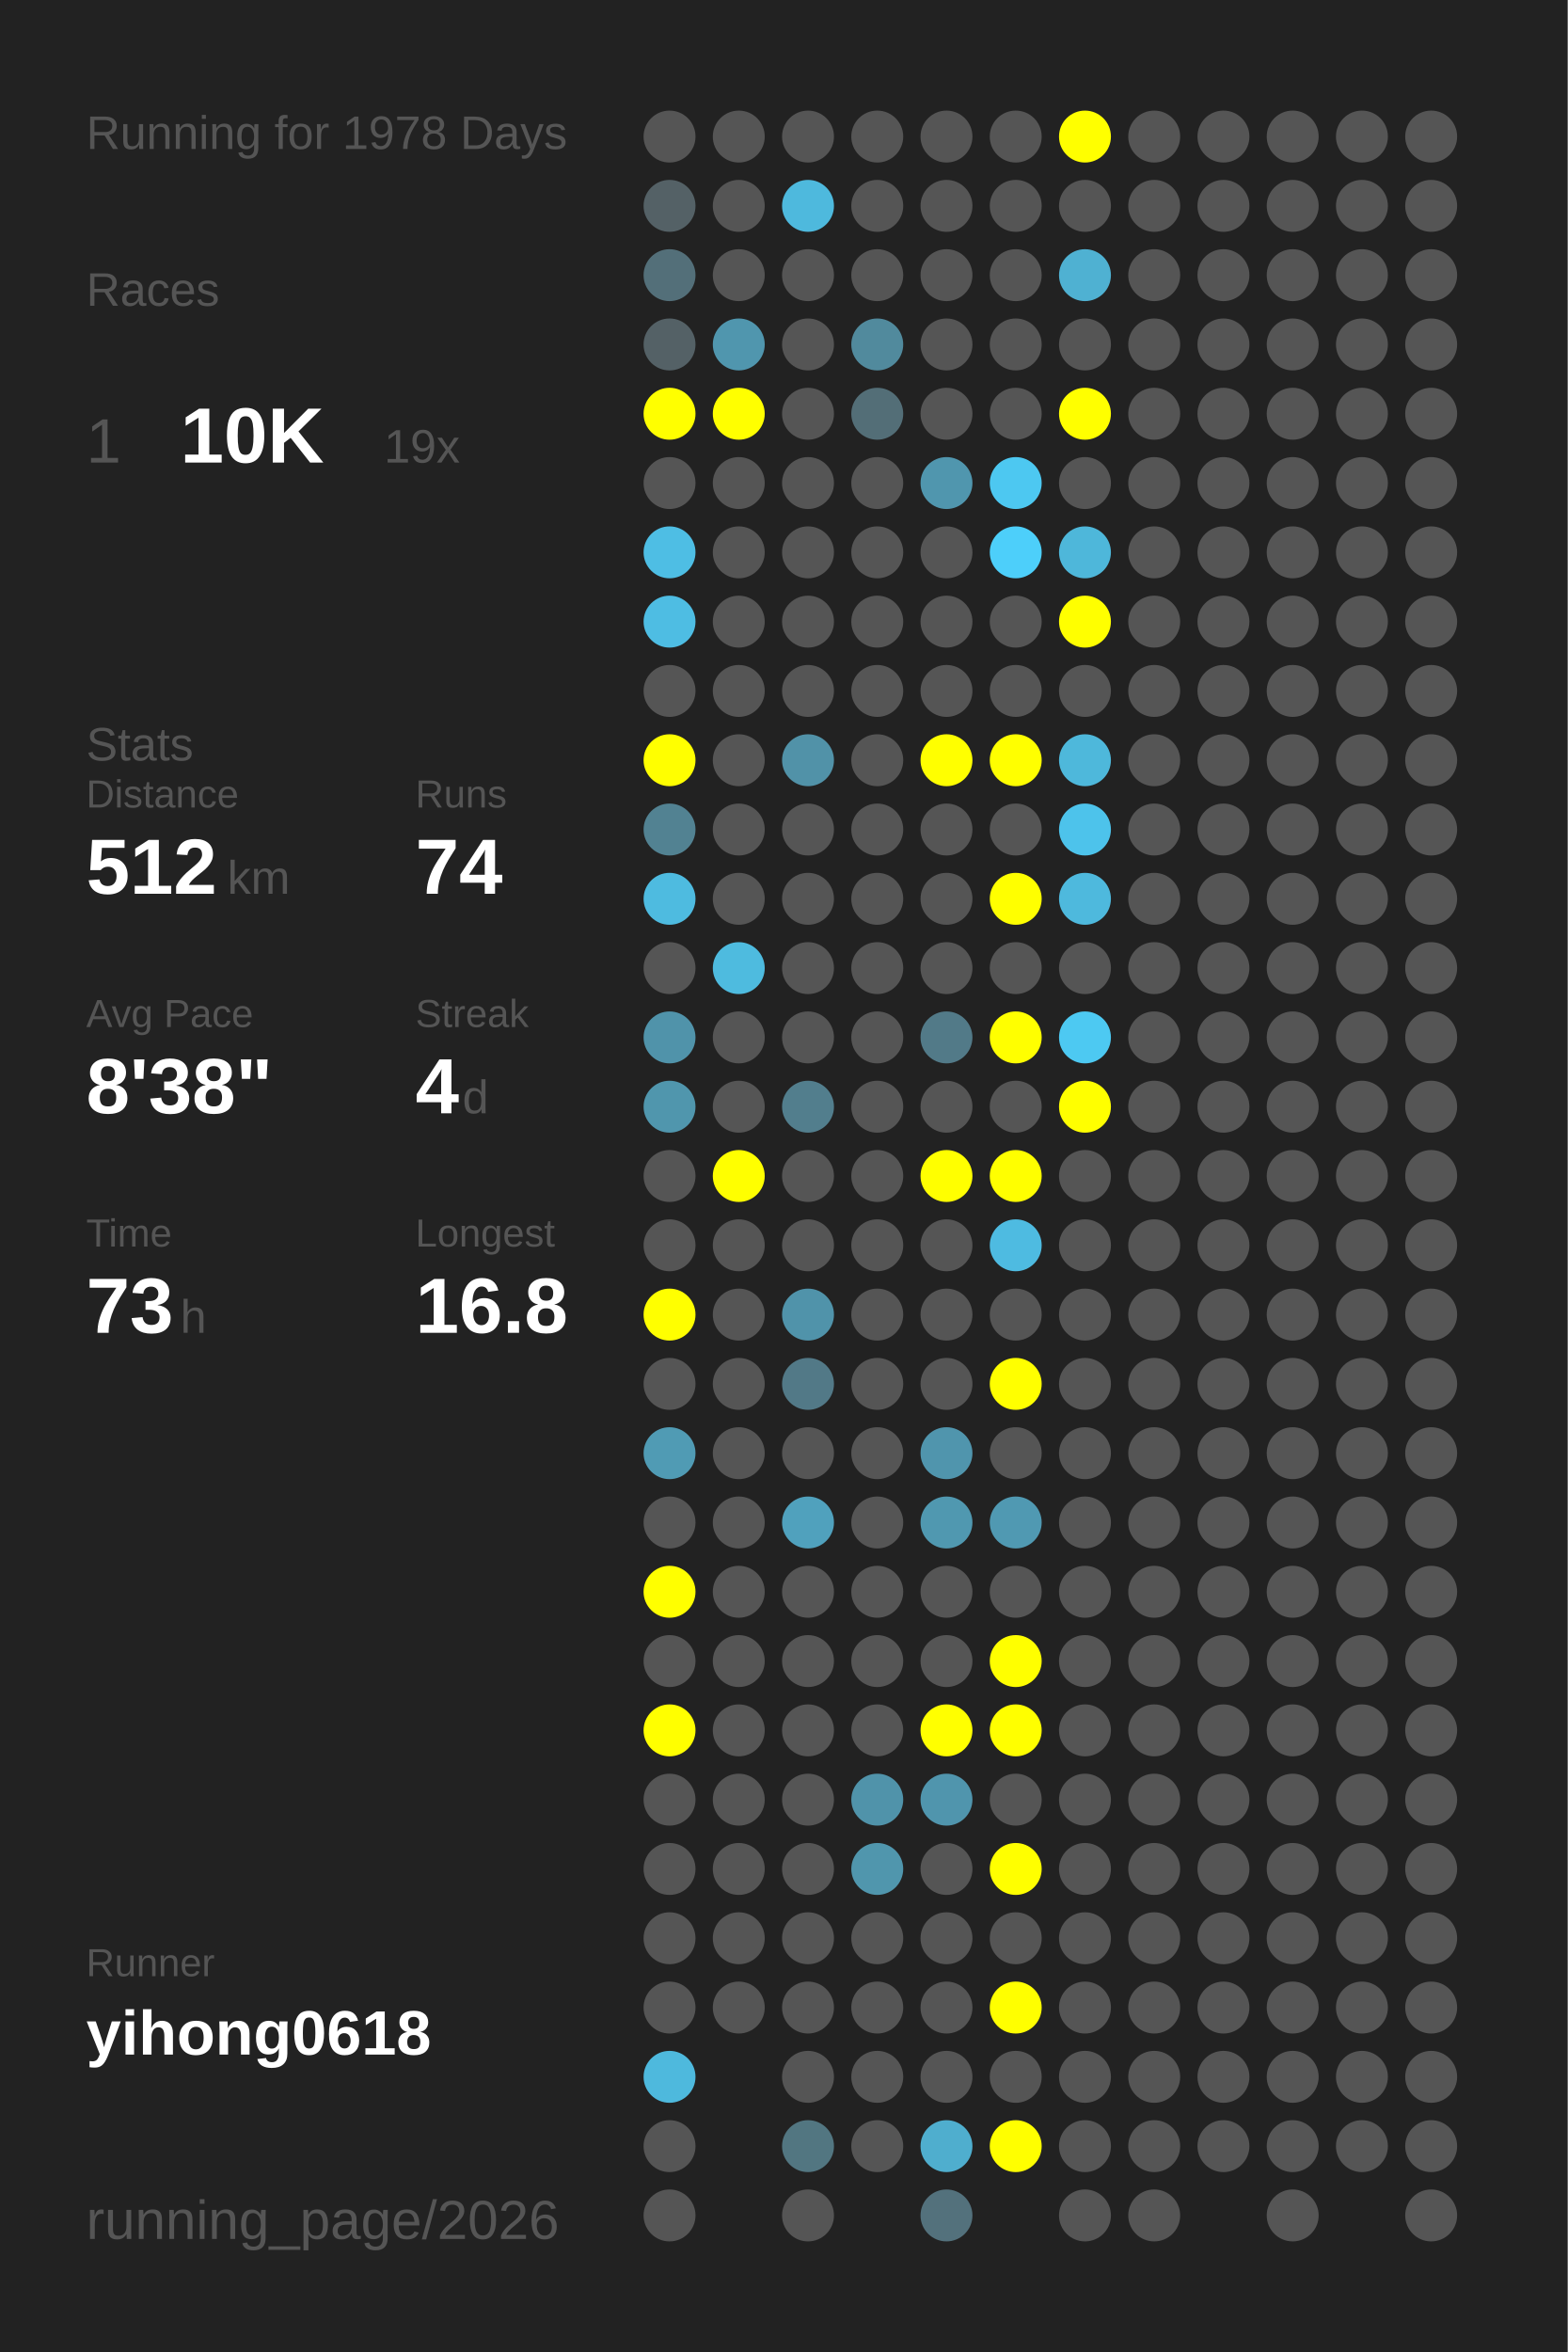
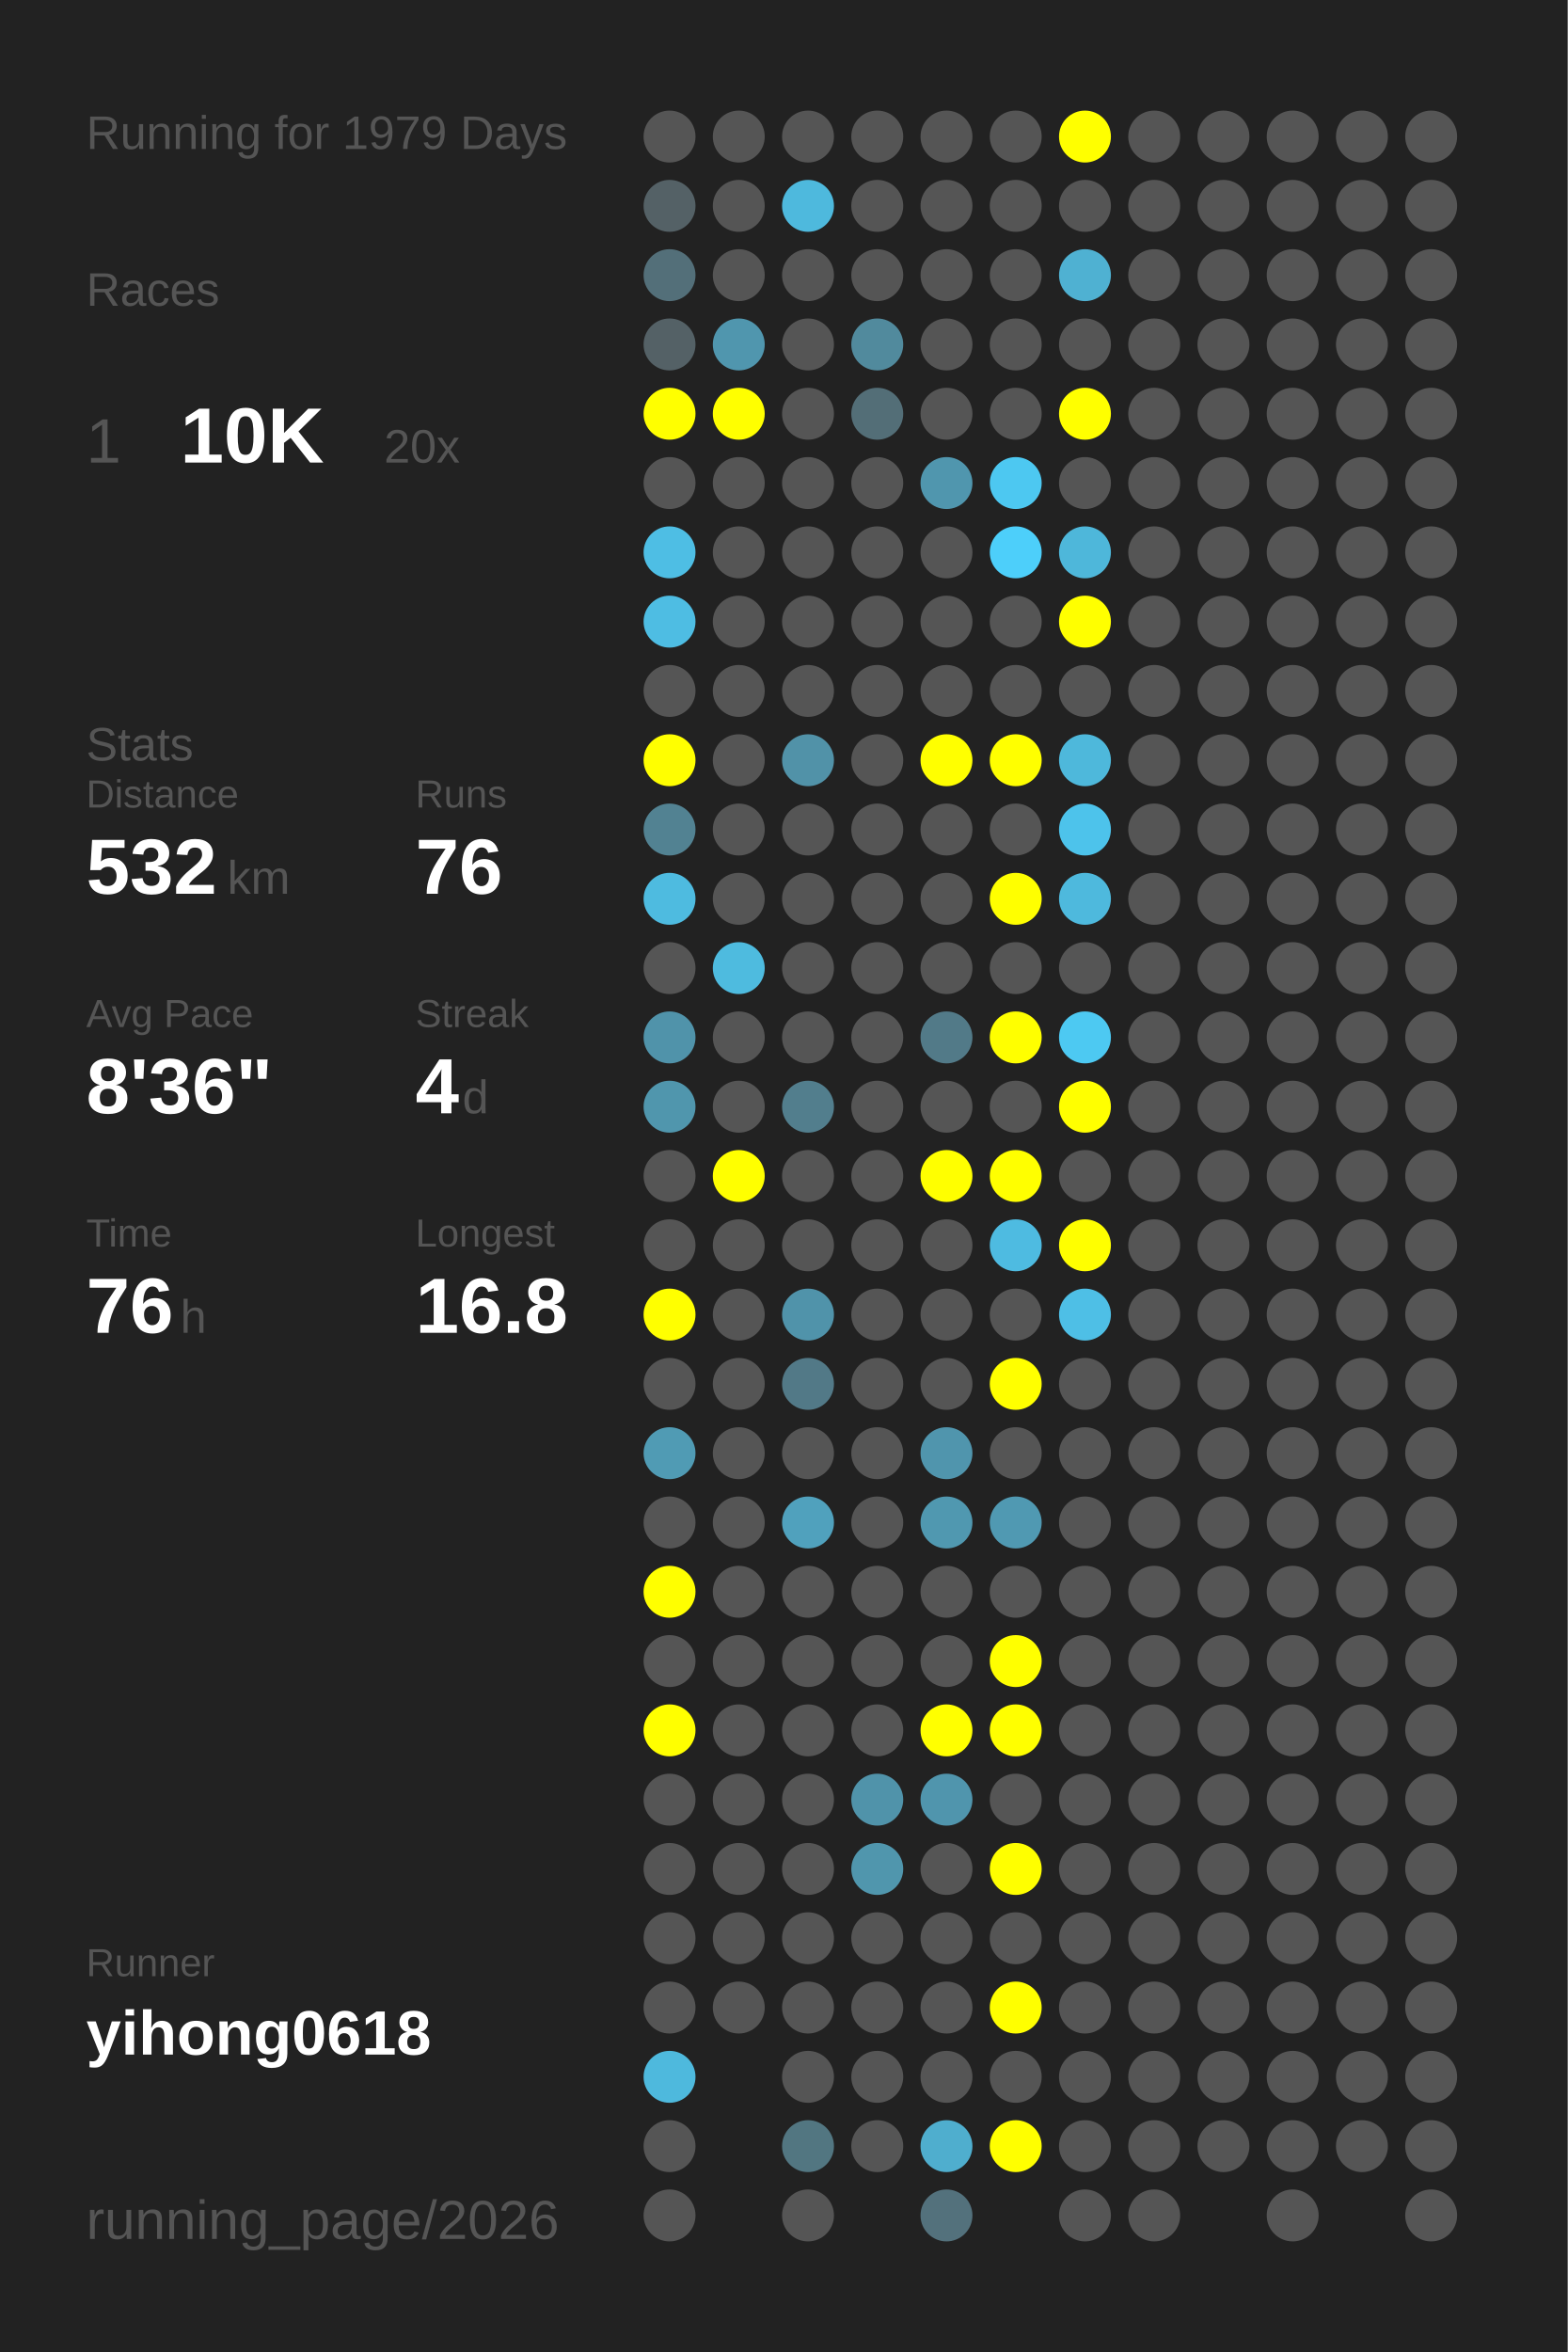
<svg xmlns="http://www.w3.org/2000/svg" baseProfile="full" height="300mm" version="1.1" viewBox="0,0,200,300" width="200mm">
  <defs />
  <rect fill="#222222" height="300" width="200" x="0" y="0" />
-   <text fill="#555555" style="font-size:6px; font-family:Arial;" x="11" y="19">Running for 1978 Days</text>
+   <text fill="#555555" style="font-size:6px; font-family:Arial;" x="11" y="19">Running for 1979 Days</text>
  <text fill="#555555" style="font-size:6px; font-family:Arial;" x="11" y="39">Races</text>
  <text fill="#555555" style="font-size:8px; font-family:Arial;" x="11" y="59">1</text>
  <text fill="#FFFFFF" style="font-size:10px; font-family:Arial; font-weight:bold;" x="23" y="59">10K</text>
-   <text fill="#555555" style="font-size:6px; font-family:Arial;" x="49" y="59">19x</text>
+   <text fill="#555555" style="font-size:6px; font-family:Arial;" x="49" y="59">20x</text>
  <text fill="#555555" style="font-size:6px; font-family:Arial;" x="11" y="97">Stats</text>
  <text fill="#555555" style="font-size:5px; font-family:Arial;" x="11" y="103">Distance</text>
-   <text fill="#FFFFFF" style="font-size:10px; font-family:Arial; font-weight:bold;" x="11" y="114">512</text>
+   <text fill="#FFFFFF" style="font-size:10px; font-family:Arial; font-weight:bold;" x="11" y="114">532</text>
  <text fill="#555555" style="font-size:6px; font-family:Arial;" x="29" y="114">km</text>
  <text fill="#555555" style="font-size:5px; font-family:Arial;" x="53" y="103">Runs</text>
-   <text fill="#FFFFFF" style="font-size:10px; font-family:Arial; font-weight:bold;" x="53" y="114">74</text>
+   <text fill="#FFFFFF" style="font-size:10px; font-family:Arial; font-weight:bold;" x="53" y="114">76</text>
  <text fill="#555555" style="font-size:5px; font-family:Arial;" x="11" y="131">Avg Pace</text>
-   <text fill="#FFFFFF" style="font-size:10px; font-family:Arial; font-weight:bold;" x="11" y="142">8'38"</text>
+   <text fill="#FFFFFF" style="font-size:10px; font-family:Arial; font-weight:bold;" x="11" y="142">8'36"</text>
  <text fill="#555555" style="font-size:5px; font-family:Arial;" x="53" y="131">Streak</text>
  <text fill="#FFFFFF" style="font-size:10px; font-family:Arial; font-weight:bold;" x="53" y="142">4</text>
  <text fill="#555555" style="font-size:6px; font-family:Arial;" x="59" y="142">d</text>
  <text fill="#555555" style="font-size:5px; font-family:Arial;" x="11" y="159">Time</text>
-   <text fill="#FFFFFF" style="font-size:10px; font-family:Arial; font-weight:bold;" x="11" y="170">73</text>
+   <text fill="#FFFFFF" style="font-size:10px; font-family:Arial; font-weight:bold;" x="11" y="170">76</text>
  <text fill="#555555" style="font-size:6px; font-family:Arial;" x="23" y="170">h</text>
  <text fill="#555555" style="font-size:5px; font-family:Arial;" x="53" y="159">Longest</text>
  <text fill="#FFFFFF" style="font-size:10px; font-family:Arial; font-weight:bold;" x="53" y="170">16.8</text>
  <text fill="#555555" style="font-size:5px; font-family:Arial;" x="11" y="252.065">Runner</text>
  <text fill="#FFFFFF" style="font-size:8px; font-family:Arial; font-weight:bold;" x="11" y="262.065">yihong0618</text>
  <text fill="#555555" style="font-size:7px; font-family:Arial;" x="11" y="285.581">running_page/2026</text>
  <circle cx="85.417" cy="17.419" fill="#555555" r="3.312" />
  <circle cx="85.417" cy="26.258" fill="#546166" r="3.312" />
  <circle cx="85.417" cy="35.097" fill="#536f79" r="3.312" />
  <circle cx="85.417" cy="43.935" fill="#546166" r="3.312" />
  <circle cx="85.417" cy="52.774" fill="#FFFF00" r="3.312" />
  <circle cx="85.417" cy="61.613" fill="#555555" r="3.312" />
  <circle cx="85.417" cy="70.452" fill="#4ebee4" r="3.312" />
  <circle cx="85.417" cy="79.29" fill="#4ebde3" r="3.312" />
  <circle cx="85.417" cy="88.129" fill="#555555" r="3.312" />
  <circle cx="85.417" cy="96.968" fill="#FFFF00" r="3.312" />
  <circle cx="85.417" cy="105.806" fill="#528292" r="3.312" />
  <circle cx="85.417" cy="114.645" fill="#4ebbe0" r="3.312" />
  <circle cx="85.417" cy="123.484" fill="#555555" r="3.312" />
  <circle cx="85.417" cy="132.323" fill="#5093aa" r="3.312" />
  <circle cx="85.417" cy="141.161" fill="#5096ad" r="3.312" />
  <circle cx="85.417" cy="150" fill="#555555" r="3.312" />
  <circle cx="85.417" cy="158.839" fill="#555555" r="3.312" />
  <circle cx="85.417" cy="167.677" fill="#FFFF00" r="3.312" />
  <circle cx="85.417" cy="176.516" fill="#555555" r="3.312" />
  <circle cx="85.417" cy="185.355" fill="#509bb4" r="3.312" />
  <circle cx="85.417" cy="194.194" fill="#555555" r="3.312" />
  <circle cx="85.417" cy="203.032" fill="#FFFF00" r="3.312" />
  <circle cx="85.417" cy="211.871" fill="#555555" r="3.312" />
  <circle cx="85.417" cy="220.71" fill="#FFFF00" r="3.312" />
  <circle cx="85.417" cy="229.548" fill="#555555" r="3.312" />
  <circle cx="85.417" cy="238.387" fill="#555555" r="3.312" />
  <circle cx="85.417" cy="247.226" fill="#555555" r="3.312" />
  <circle cx="85.417" cy="256.065" fill="#555555" r="3.312" />
  <circle cx="85.417" cy="264.903" fill="#4eb9dd" r="3.312" />
  <circle cx="85.417" cy="273.742" fill="#555555" r="3.312" />
  <circle cx="85.417" cy="282.581" fill="#555555" r="3.312" />
  <circle cx="94.25" cy="17.419" fill="#555555" r="3.312" />
  <circle cx="94.25" cy="26.258" fill="#555555" r="3.312" />
  <circle cx="94.25" cy="35.097" fill="#555555" r="3.312" />
  <circle cx="94.25" cy="43.935" fill="#5096ae" r="3.312" />
  <circle cx="94.25" cy="52.774" fill="#FFFF00" r="3.312" />
  <circle cx="94.25" cy="61.613" fill="#555555" r="3.312" />
  <circle cx="94.25" cy="70.452" fill="#555555" r="3.312" />
  <circle cx="94.25" cy="79.29" fill="#555555" r="3.312" />
  <circle cx="94.25" cy="88.129" fill="#555555" r="3.312" />
  <circle cx="94.25" cy="96.968" fill="#555555" r="3.312" />
  <circle cx="94.25" cy="105.806" fill="#555555" r="3.312" />
  <circle cx="94.25" cy="114.645" fill="#555555" r="3.312" />
  <circle cx="94.25" cy="123.484" fill="#4ebbdf" r="3.312" />
  <circle cx="94.25" cy="132.323" fill="#555555" r="3.312" />
  <circle cx="94.25" cy="141.161" fill="#555555" r="3.312" />
  <circle cx="94.25" cy="150" fill="#FFFF00" r="3.312" />
  <circle cx="94.25" cy="158.839" fill="#555555" r="3.312" />
  <circle cx="94.25" cy="167.677" fill="#555555" r="3.312" />
  <circle cx="94.25" cy="176.516" fill="#555555" r="3.312" />
  <circle cx="94.25" cy="185.355" fill="#555555" r="3.312" />
  <circle cx="94.25" cy="194.194" fill="#555555" r="3.312" />
  <circle cx="94.25" cy="203.032" fill="#555555" r="3.312" />
  <circle cx="94.25" cy="211.871" fill="#555555" r="3.312" />
  <circle cx="94.25" cy="220.71" fill="#555555" r="3.312" />
  <circle cx="94.25" cy="229.548" fill="#555555" r="3.312" />
  <circle cx="94.25" cy="238.387" fill="#555555" r="3.312" />
  <circle cx="94.25" cy="247.226" fill="#555555" r="3.312" />
  <circle cx="94.25" cy="256.065" fill="#555555" r="3.312" />
  <circle cx="103.083" cy="17.419" fill="#555555" r="3.312" />
  <circle cx="103.083" cy="26.258" fill="#4eb9dd" r="3.312" />
  <circle cx="103.083" cy="35.097" fill="#555555" r="3.312" />
  <circle cx="103.083" cy="43.935" fill="#555555" r="3.312" />
  <circle cx="103.083" cy="52.774" fill="#555555" r="3.312" />
  <circle cx="103.083" cy="61.613" fill="#555555" r="3.312" />
  <circle cx="103.083" cy="70.452" fill="#555555" r="3.312" />
  <circle cx="103.083" cy="79.29" fill="#555555" r="3.312" />
  <circle cx="103.083" cy="88.129" fill="#555555" r="3.312" />
  <circle cx="103.083" cy="96.968" fill="#5192a8" r="3.312" />
  <circle cx="103.083" cy="105.806" fill="#555555" r="3.312" />
  <circle cx="103.083" cy="114.645" fill="#555555" r="3.312" />
  <circle cx="103.083" cy="123.484" fill="#555555" r="3.312" />
  <circle cx="103.083" cy="132.323" fill="#555555" r="3.312" />
  <circle cx="103.083" cy="141.161" fill="#527e8d" r="3.312" />
  <circle cx="103.083" cy="150" fill="#555555" r="3.312" />
  <circle cx="103.083" cy="158.839" fill="#555555" r="3.312" />
  <circle cx="103.083" cy="167.677" fill="#5093aa" r="3.312" />
  <circle cx="103.083" cy="176.516" fill="#527987" r="3.312" />
  <circle cx="103.083" cy="185.355" fill="#555555" r="3.312" />
  <circle cx="103.083" cy="194.194" fill="#50a1bd" r="3.312" />
  <circle cx="103.083" cy="203.032" fill="#555555" r="3.312" />
  <circle cx="103.083" cy="211.871" fill="#555555" r="3.312" />
  <circle cx="103.083" cy="220.71" fill="#555555" r="3.312" />
  <circle cx="103.083" cy="229.548" fill="#555555" r="3.312" />
  <circle cx="103.083" cy="238.387" fill="#555555" r="3.312" />
  <circle cx="103.083" cy="247.226" fill="#555555" r="3.312" />
  <circle cx="103.083" cy="256.065" fill="#555555" r="3.312" />
  <circle cx="103.083" cy="264.903" fill="#555555" r="3.312" />
  <circle cx="103.083" cy="273.742" fill="#527681" r="3.312" />
  <circle cx="103.083" cy="282.581" fill="#555555" r="3.312" />
  <circle cx="111.917" cy="17.419" fill="#555555" r="3.312" />
  <circle cx="111.917" cy="26.258" fill="#555555" r="3.312" />
  <circle cx="111.917" cy="35.097" fill="#555555" r="3.312" />
  <circle cx="111.917" cy="43.935" fill="#518a9d" r="3.312" />
  <circle cx="111.917" cy="52.774" fill="#536e77" r="3.312" />
  <circle cx="111.917" cy="61.613" fill="#555555" r="3.312" />
  <circle cx="111.917" cy="70.452" fill="#555555" r="3.312" />
  <circle cx="111.917" cy="79.29" fill="#555555" r="3.312" />
  <circle cx="111.917" cy="88.129" fill="#555555" r="3.312" />
  <circle cx="111.917" cy="96.968" fill="#555555" r="3.312" />
  <circle cx="111.917" cy="105.806" fill="#555555" r="3.312" />
  <circle cx="111.917" cy="114.645" fill="#555555" r="3.312" />
  <circle cx="111.917" cy="123.484" fill="#555555" r="3.312" />
  <circle cx="111.917" cy="132.323" fill="#555555" r="3.312" />
  <circle cx="111.917" cy="141.161" fill="#555555" r="3.312" />
  <circle cx="111.917" cy="150" fill="#555555" r="3.312" />
  <circle cx="111.917" cy="158.839" fill="#555555" r="3.312" />
  <circle cx="111.917" cy="167.677" fill="#555555" r="3.312" />
  <circle cx="111.917" cy="176.516" fill="#555555" r="3.312" />
  <circle cx="111.917" cy="185.355" fill="#555555" r="3.312" />
  <circle cx="111.917" cy="194.194" fill="#555555" r="3.312" />
  <circle cx="111.917" cy="203.032" fill="#555555" r="3.312" />
  <circle cx="111.917" cy="211.871" fill="#555555" r="3.312" />
  <circle cx="111.917" cy="220.71" fill="#555555" r="3.312" />
  <circle cx="111.917" cy="229.548" fill="#5093aa" r="3.312" />
  <circle cx="111.917" cy="238.387" fill="#5096ad" r="3.312" />
  <circle cx="111.917" cy="247.226" fill="#555555" r="3.312" />
  <circle cx="111.917" cy="256.065" fill="#555555" r="3.312" />
  <circle cx="111.917" cy="264.903" fill="#555555" r="3.312" />
  <circle cx="111.917" cy="273.742" fill="#555555" r="3.312" />
  <circle cx="120.75" cy="17.419" fill="#555555" r="3.312" />
  <circle cx="120.75" cy="26.258" fill="#555555" r="3.312" />
  <circle cx="120.75" cy="35.097" fill="#555555" r="3.312" />
  <circle cx="120.75" cy="43.935" fill="#555555" r="3.312" />
  <circle cx="120.75" cy="52.774" fill="#555555" r="3.312" />
  <circle cx="120.75" cy="61.613" fill="#5096ae" r="3.312" />
  <circle cx="120.75" cy="70.452" fill="#555555" r="3.312" />
  <circle cx="120.75" cy="79.29" fill="#555555" r="3.312" />
  <circle cx="120.75" cy="88.129" fill="#555555" r="3.312" />
  <circle cx="120.75" cy="96.968" fill="#FFFF00" r="3.312" />
  <circle cx="120.75" cy="105.806" fill="#555555" r="3.312" />
  <circle cx="120.75" cy="114.645" fill="#555555" r="3.312" />
  <circle cx="120.75" cy="123.484" fill="#555555" r="3.312" />
  <circle cx="120.75" cy="132.323" fill="#527a88" r="3.312" />
  <circle cx="120.75" cy="141.161" fill="#555555" r="3.312" />
  <circle cx="120.75" cy="150" fill="#FFFF00" r="3.312" />
  <circle cx="120.75" cy="158.839" fill="#555555" r="3.312" />
  <circle cx="120.75" cy="167.677" fill="#555555" r="3.312" />
  <circle cx="120.75" cy="176.516" fill="#555555" r="3.312" />
  <circle cx="120.75" cy="185.355" fill="#5095ad" r="3.312" />
  <circle cx="120.75" cy="194.194" fill="#5098b0" r="3.312" />
  <circle cx="120.75" cy="203.032" fill="#555555" r="3.312" />
  <circle cx="120.75" cy="211.871" fill="#555555" r="3.312" />
  <circle cx="120.75" cy="220.71" fill="#FFFF00" r="3.312" />
  <circle cx="120.75" cy="229.548" fill="#5095ad" r="3.312" />
  <circle cx="120.75" cy="238.387" fill="#555555" r="3.312" />
  <circle cx="120.75" cy="247.226" fill="#555555" r="3.312" />
  <circle cx="120.75" cy="256.065" fill="#555555" r="3.312" />
  <circle cx="120.75" cy="264.903" fill="#555555" r="3.312" />
  <circle cx="120.75" cy="273.742" fill="#4faece" r="3.312" />
  <circle cx="120.75" cy="282.581" fill="#53717c" r="3.312" />
  <circle cx="129.583" cy="17.419" fill="#555555" r="3.312" />
  <circle cx="129.583" cy="26.258" fill="#555555" r="3.312" />
  <circle cx="129.583" cy="35.097" fill="#555555" r="3.312" />
  <circle cx="129.583" cy="43.935" fill="#555555" r="3.312" />
  <circle cx="129.583" cy="52.774" fill="#555555" r="3.312" />
  <circle cx="129.583" cy="61.613" fill="#4dc8f1" r="3.312" />
  <circle cx="129.583" cy="70.452" fill="#4dcffa" r="3.312" />
  <circle cx="129.583" cy="79.29" fill="#555555" r="3.312" />
  <circle cx="129.583" cy="88.129" fill="#555555" r="3.312" />
  <circle cx="129.583" cy="96.968" fill="#FFFF00" r="3.312" />
  <circle cx="129.583" cy="105.806" fill="#555555" r="3.312" />
  <circle cx="129.583" cy="114.645" fill="#FFFF00" r="3.312" />
  <circle cx="129.583" cy="123.484" fill="#555555" r="3.312" />
  <circle cx="129.583" cy="132.323" fill="#FFFF00" r="3.312" />
  <circle cx="129.583" cy="141.161" fill="#555555" r="3.312" />
  <circle cx="129.583" cy="150" fill="#FFFF00" r="3.312" />
  <circle cx="129.583" cy="158.839" fill="#4ebbe1" r="3.312" />
  <circle cx="129.583" cy="167.677" fill="#555555" r="3.312" />
  <circle cx="129.583" cy="176.516" fill="#FFFF00" r="3.312" />
  <circle cx="129.583" cy="185.355" fill="#555555" r="3.312" />
  <circle cx="129.583" cy="194.194" fill="#5099b2" r="3.312" />
  <circle cx="129.583" cy="203.032" fill="#555555" r="3.312" />
  <circle cx="129.583" cy="211.871" fill="#FFFF00" r="3.312" />
  <circle cx="129.583" cy="220.71" fill="#FFFF00" r="3.312" />
  <circle cx="129.583" cy="229.548" fill="#555555" r="3.312" />
  <circle cx="129.583" cy="238.387" fill="#FFFF00" r="3.312" />
  <circle cx="129.583" cy="247.226" fill="#555555" r="3.312" />
  <circle cx="129.583" cy="256.065" fill="#FFFF00" r="3.312" />
  <circle cx="129.583" cy="264.903" fill="#555555" r="3.312" />
  <circle cx="129.583" cy="273.742" fill="#FFFF00" r="3.312" />
  <circle cx="138.417" cy="17.419" fill="#FFFF00" r="3.312" />
  <circle cx="138.417" cy="26.258" fill="#555555" r="3.312" />
  <circle cx="138.417" cy="35.097" fill="#4fb1d2" r="3.312" />
  <circle cx="138.417" cy="43.935" fill="#555555" r="3.312" />
  <circle cx="138.417" cy="52.774" fill="#FFFF00" r="3.312" />
  <circle cx="138.417" cy="61.613" fill="#555555" r="3.312" />
  <circle cx="138.417" cy="70.452" fill="#4eb7da" r="3.312" />
  <circle cx="138.417" cy="79.29" fill="#FFFF00" r="3.312" />
  <circle cx="138.417" cy="88.129" fill="#555555" r="3.312" />
  <circle cx="138.417" cy="96.968" fill="#4eb8db" r="3.312" />
  <circle cx="138.417" cy="105.806" fill="#4dc3eb" r="3.312" />
  <circle cx="138.417" cy="114.645" fill="#4eb9dd" r="3.312" />
  <circle cx="138.417" cy="123.484" fill="#555555" r="3.312" />
  <circle cx="138.417" cy="132.323" fill="#4dc9f2" r="3.312" />
  <circle cx="138.417" cy="141.161" fill="#FFFF00" r="3.312" />
  <circle cx="138.417" cy="150" fill="#555555" r="3.312" />
-   <circle cx="138.417" cy="158.839" fill="#555555" r="3.312" />
-   <circle cx="138.417" cy="167.677" fill="#555555" r="3.312" />
+   <circle cx="138.417" cy="158.839" fill="#FFFF00" r="3.312" />
+   <circle cx="138.417" cy="167.677" fill="#4ebfe6" r="3.312" />
  <circle cx="138.417" cy="176.516" fill="#555555" r="3.312" />
  <circle cx="138.417" cy="185.355" fill="#555555" r="3.312" />
  <circle cx="138.417" cy="194.194" fill="#555555" r="3.312" />
  <circle cx="138.417" cy="203.032" fill="#555555" r="3.312" />
  <circle cx="138.417" cy="211.871" fill="#555555" r="3.312" />
  <circle cx="138.417" cy="220.71" fill="#555555" r="3.312" />
  <circle cx="138.417" cy="229.548" fill="#555555" r="3.312" />
  <circle cx="138.417" cy="238.387" fill="#555555" r="3.312" />
  <circle cx="138.417" cy="247.226" fill="#555555" r="3.312" />
  <circle cx="138.417" cy="256.065" fill="#555555" r="3.312" />
  <circle cx="138.417" cy="264.903" fill="#555555" r="3.312" />
  <circle cx="138.417" cy="273.742" fill="#555555" r="3.312" />
  <circle cx="138.417" cy="282.581" fill="#555555" r="3.312" />
  <circle cx="147.25" cy="17.419" fill="#555555" r="3.312" />
  <circle cx="147.25" cy="26.258" fill="#555555" r="3.312" />
  <circle cx="147.25" cy="35.097" fill="#555555" r="3.312" />
  <circle cx="147.25" cy="43.935" fill="#555555" r="3.312" />
  <circle cx="147.25" cy="52.774" fill="#555555" r="3.312" />
  <circle cx="147.25" cy="61.613" fill="#555555" r="3.312" />
  <circle cx="147.25" cy="70.452" fill="#555555" r="3.312" />
  <circle cx="147.25" cy="79.29" fill="#555555" r="3.312" />
  <circle cx="147.25" cy="88.129" fill="#555555" r="3.312" />
  <circle cx="147.25" cy="96.968" fill="#555555" r="3.312" />
  <circle cx="147.25" cy="105.806" fill="#555555" r="3.312" />
  <circle cx="147.25" cy="114.645" fill="#555555" r="3.312" />
  <circle cx="147.25" cy="123.484" fill="#555555" r="3.312" />
  <circle cx="147.25" cy="132.323" fill="#555555" r="3.312" />
  <circle cx="147.25" cy="141.161" fill="#555555" r="3.312" />
  <circle cx="147.25" cy="150" fill="#555555" r="3.312" />
  <circle cx="147.25" cy="158.839" fill="#555555" r="3.312" />
  <circle cx="147.25" cy="167.677" fill="#555555" r="3.312" />
  <circle cx="147.25" cy="176.516" fill="#555555" r="3.312" />
  <circle cx="147.25" cy="185.355" fill="#555555" r="3.312" />
  <circle cx="147.25" cy="194.194" fill="#555555" r="3.312" />
  <circle cx="147.25" cy="203.032" fill="#555555" r="3.312" />
  <circle cx="147.25" cy="211.871" fill="#555555" r="3.312" />
  <circle cx="147.25" cy="220.71" fill="#555555" r="3.312" />
  <circle cx="147.25" cy="229.548" fill="#555555" r="3.312" />
  <circle cx="147.25" cy="238.387" fill="#555555" r="3.312" />
  <circle cx="147.25" cy="247.226" fill="#555555" r="3.312" />
  <circle cx="147.25" cy="256.065" fill="#555555" r="3.312" />
  <circle cx="147.25" cy="264.903" fill="#555555" r="3.312" />
  <circle cx="147.25" cy="273.742" fill="#555555" r="3.312" />
  <circle cx="147.25" cy="282.581" fill="#555555" r="3.312" />
  <circle cx="156.083" cy="17.419" fill="#555555" r="3.312" />
  <circle cx="156.083" cy="26.258" fill="#555555" r="3.312" />
  <circle cx="156.083" cy="35.097" fill="#555555" r="3.312" />
  <circle cx="156.083" cy="43.935" fill="#555555" r="3.312" />
  <circle cx="156.083" cy="52.774" fill="#555555" r="3.312" />
  <circle cx="156.083" cy="61.613" fill="#555555" r="3.312" />
  <circle cx="156.083" cy="70.452" fill="#555555" r="3.312" />
  <circle cx="156.083" cy="79.29" fill="#555555" r="3.312" />
  <circle cx="156.083" cy="88.129" fill="#555555" r="3.312" />
  <circle cx="156.083" cy="96.968" fill="#555555" r="3.312" />
  <circle cx="156.083" cy="105.806" fill="#555555" r="3.312" />
  <circle cx="156.083" cy="114.645" fill="#555555" r="3.312" />
  <circle cx="156.083" cy="123.484" fill="#555555" r="3.312" />
  <circle cx="156.083" cy="132.323" fill="#555555" r="3.312" />
  <circle cx="156.083" cy="141.161" fill="#555555" r="3.312" />
  <circle cx="156.083" cy="150" fill="#555555" r="3.312" />
  <circle cx="156.083" cy="158.839" fill="#555555" r="3.312" />
  <circle cx="156.083" cy="167.677" fill="#555555" r="3.312" />
  <circle cx="156.083" cy="176.516" fill="#555555" r="3.312" />
  <circle cx="156.083" cy="185.355" fill="#555555" r="3.312" />
  <circle cx="156.083" cy="194.194" fill="#555555" r="3.312" />
  <circle cx="156.083" cy="203.032" fill="#555555" r="3.312" />
  <circle cx="156.083" cy="211.871" fill="#555555" r="3.312" />
  <circle cx="156.083" cy="220.71" fill="#555555" r="3.312" />
  <circle cx="156.083" cy="229.548" fill="#555555" r="3.312" />
  <circle cx="156.083" cy="238.387" fill="#555555" r="3.312" />
  <circle cx="156.083" cy="247.226" fill="#555555" r="3.312" />
  <circle cx="156.083" cy="256.065" fill="#555555" r="3.312" />
  <circle cx="156.083" cy="264.903" fill="#555555" r="3.312" />
  <circle cx="156.083" cy="273.742" fill="#555555" r="3.312" />
  <circle cx="164.917" cy="17.419" fill="#555555" r="3.312" />
  <circle cx="164.917" cy="26.258" fill="#555555" r="3.312" />
  <circle cx="164.917" cy="35.097" fill="#555555" r="3.312" />
  <circle cx="164.917" cy="43.935" fill="#555555" r="3.312" />
  <circle cx="164.917" cy="52.774" fill="#555555" r="3.312" />
  <circle cx="164.917" cy="61.613" fill="#555555" r="3.312" />
  <circle cx="164.917" cy="70.452" fill="#555555" r="3.312" />
  <circle cx="164.917" cy="79.29" fill="#555555" r="3.312" />
  <circle cx="164.917" cy="88.129" fill="#555555" r="3.312" />
  <circle cx="164.917" cy="96.968" fill="#555555" r="3.312" />
  <circle cx="164.917" cy="105.806" fill="#555555" r="3.312" />
  <circle cx="164.917" cy="114.645" fill="#555555" r="3.312" />
  <circle cx="164.917" cy="123.484" fill="#555555" r="3.312" />
  <circle cx="164.917" cy="132.323" fill="#555555" r="3.312" />
  <circle cx="164.917" cy="141.161" fill="#555555" r="3.312" />
  <circle cx="164.917" cy="150" fill="#555555" r="3.312" />
  <circle cx="164.917" cy="158.839" fill="#555555" r="3.312" />
  <circle cx="164.917" cy="167.677" fill="#555555" r="3.312" />
  <circle cx="164.917" cy="176.516" fill="#555555" r="3.312" />
  <circle cx="164.917" cy="185.355" fill="#555555" r="3.312" />
  <circle cx="164.917" cy="194.194" fill="#555555" r="3.312" />
  <circle cx="164.917" cy="203.032" fill="#555555" r="3.312" />
  <circle cx="164.917" cy="211.871" fill="#555555" r="3.312" />
  <circle cx="164.917" cy="220.71" fill="#555555" r="3.312" />
  <circle cx="164.917" cy="229.548" fill="#555555" r="3.312" />
  <circle cx="164.917" cy="238.387" fill="#555555" r="3.312" />
  <circle cx="164.917" cy="247.226" fill="#555555" r="3.312" />
  <circle cx="164.917" cy="256.065" fill="#555555" r="3.312" />
  <circle cx="164.917" cy="264.903" fill="#555555" r="3.312" />
  <circle cx="164.917" cy="273.742" fill="#555555" r="3.312" />
  <circle cx="164.917" cy="282.581" fill="#555555" r="3.312" />
  <circle cx="173.75" cy="17.419" fill="#555555" r="3.312" />
  <circle cx="173.75" cy="26.258" fill="#555555" r="3.312" />
  <circle cx="173.75" cy="35.097" fill="#555555" r="3.312" />
  <circle cx="173.75" cy="43.935" fill="#555555" r="3.312" />
  <circle cx="173.75" cy="52.774" fill="#555555" r="3.312" />
  <circle cx="173.75" cy="61.613" fill="#555555" r="3.312" />
  <circle cx="173.75" cy="70.452" fill="#555555" r="3.312" />
  <circle cx="173.75" cy="79.29" fill="#555555" r="3.312" />
  <circle cx="173.75" cy="88.129" fill="#555555" r="3.312" />
  <circle cx="173.75" cy="96.968" fill="#555555" r="3.312" />
  <circle cx="173.75" cy="105.806" fill="#555555" r="3.312" />
  <circle cx="173.75" cy="114.645" fill="#555555" r="3.312" />
  <circle cx="173.75" cy="123.484" fill="#555555" r="3.312" />
  <circle cx="173.75" cy="132.323" fill="#555555" r="3.312" />
  <circle cx="173.75" cy="141.161" fill="#555555" r="3.312" />
  <circle cx="173.75" cy="150" fill="#555555" r="3.312" />
  <circle cx="173.75" cy="158.839" fill="#555555" r="3.312" />
  <circle cx="173.75" cy="167.677" fill="#555555" r="3.312" />
  <circle cx="173.75" cy="176.516" fill="#555555" r="3.312" />
  <circle cx="173.75" cy="185.355" fill="#555555" r="3.312" />
  <circle cx="173.75" cy="194.194" fill="#555555" r="3.312" />
  <circle cx="173.75" cy="203.032" fill="#555555" r="3.312" />
  <circle cx="173.75" cy="211.871" fill="#555555" r="3.312" />
  <circle cx="173.75" cy="220.71" fill="#555555" r="3.312" />
  <circle cx="173.75" cy="229.548" fill="#555555" r="3.312" />
  <circle cx="173.75" cy="238.387" fill="#555555" r="3.312" />
  <circle cx="173.75" cy="247.226" fill="#555555" r="3.312" />
  <circle cx="173.75" cy="256.065" fill="#555555" r="3.312" />
  <circle cx="173.75" cy="264.903" fill="#555555" r="3.312" />
  <circle cx="173.75" cy="273.742" fill="#555555" r="3.312" />
  <circle cx="182.583" cy="17.419" fill="#555555" r="3.312" />
  <circle cx="182.583" cy="26.258" fill="#555555" r="3.312" />
  <circle cx="182.583" cy="35.097" fill="#555555" r="3.312" />
  <circle cx="182.583" cy="43.935" fill="#555555" r="3.312" />
  <circle cx="182.583" cy="52.774" fill="#555555" r="3.312" />
  <circle cx="182.583" cy="61.613" fill="#555555" r="3.312" />
  <circle cx="182.583" cy="70.452" fill="#555555" r="3.312" />
  <circle cx="182.583" cy="79.29" fill="#555555" r="3.312" />
  <circle cx="182.583" cy="88.129" fill="#555555" r="3.312" />
  <circle cx="182.583" cy="96.968" fill="#555555" r="3.312" />
  <circle cx="182.583" cy="105.806" fill="#555555" r="3.312" />
  <circle cx="182.583" cy="114.645" fill="#555555" r="3.312" />
  <circle cx="182.583" cy="123.484" fill="#555555" r="3.312" />
  <circle cx="182.583" cy="132.323" fill="#555555" r="3.312" />
  <circle cx="182.583" cy="141.161" fill="#555555" r="3.312" />
  <circle cx="182.583" cy="150" fill="#555555" r="3.312" />
  <circle cx="182.583" cy="158.839" fill="#555555" r="3.312" />
  <circle cx="182.583" cy="167.677" fill="#555555" r="3.312" />
  <circle cx="182.583" cy="176.516" fill="#555555" r="3.312" />
  <circle cx="182.583" cy="185.355" fill="#555555" r="3.312" />
  <circle cx="182.583" cy="194.194" fill="#555555" r="3.312" />
  <circle cx="182.583" cy="203.032" fill="#555555" r="3.312" />
  <circle cx="182.583" cy="211.871" fill="#555555" r="3.312" />
  <circle cx="182.583" cy="220.71" fill="#555555" r="3.312" />
  <circle cx="182.583" cy="229.548" fill="#555555" r="3.312" />
  <circle cx="182.583" cy="238.387" fill="#555555" r="3.312" />
  <circle cx="182.583" cy="247.226" fill="#555555" r="3.312" />
  <circle cx="182.583" cy="256.065" fill="#555555" r="3.312" />
  <circle cx="182.583" cy="264.903" fill="#555555" r="3.312" />
  <circle cx="182.583" cy="273.742" fill="#555555" r="3.312" />
  <circle cx="182.583" cy="282.581" fill="#555555" r="3.312" />
</svg>
